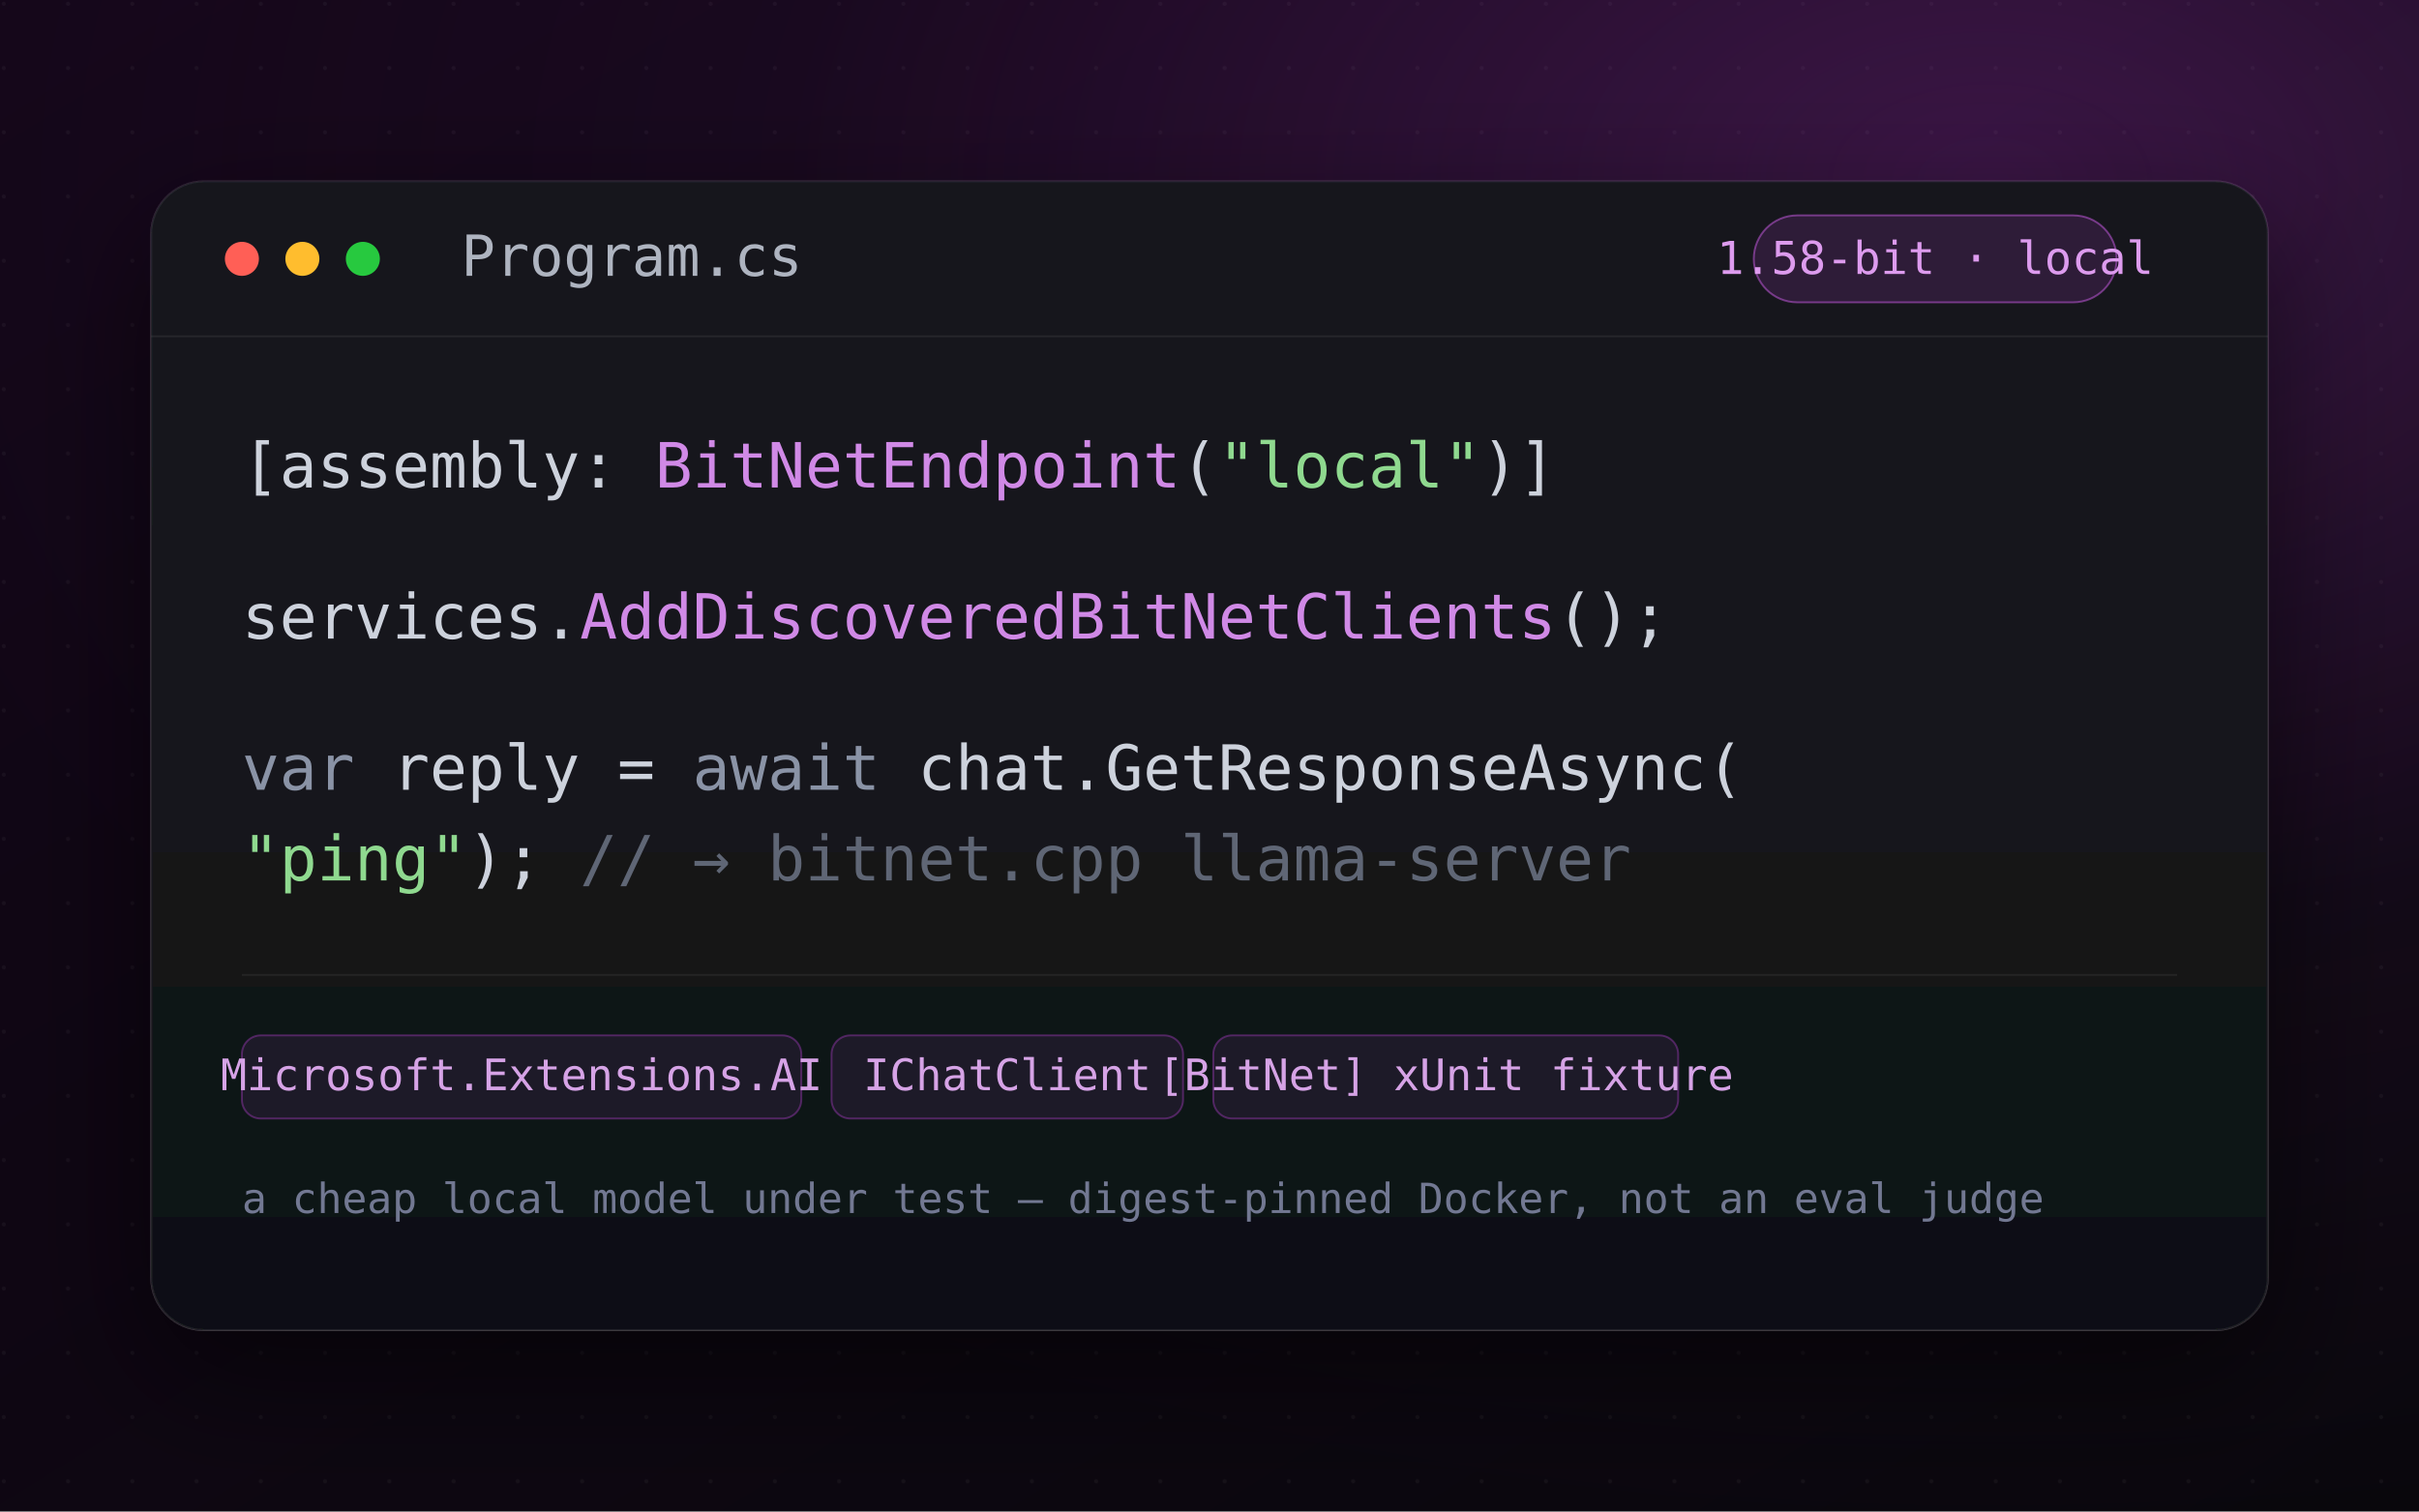
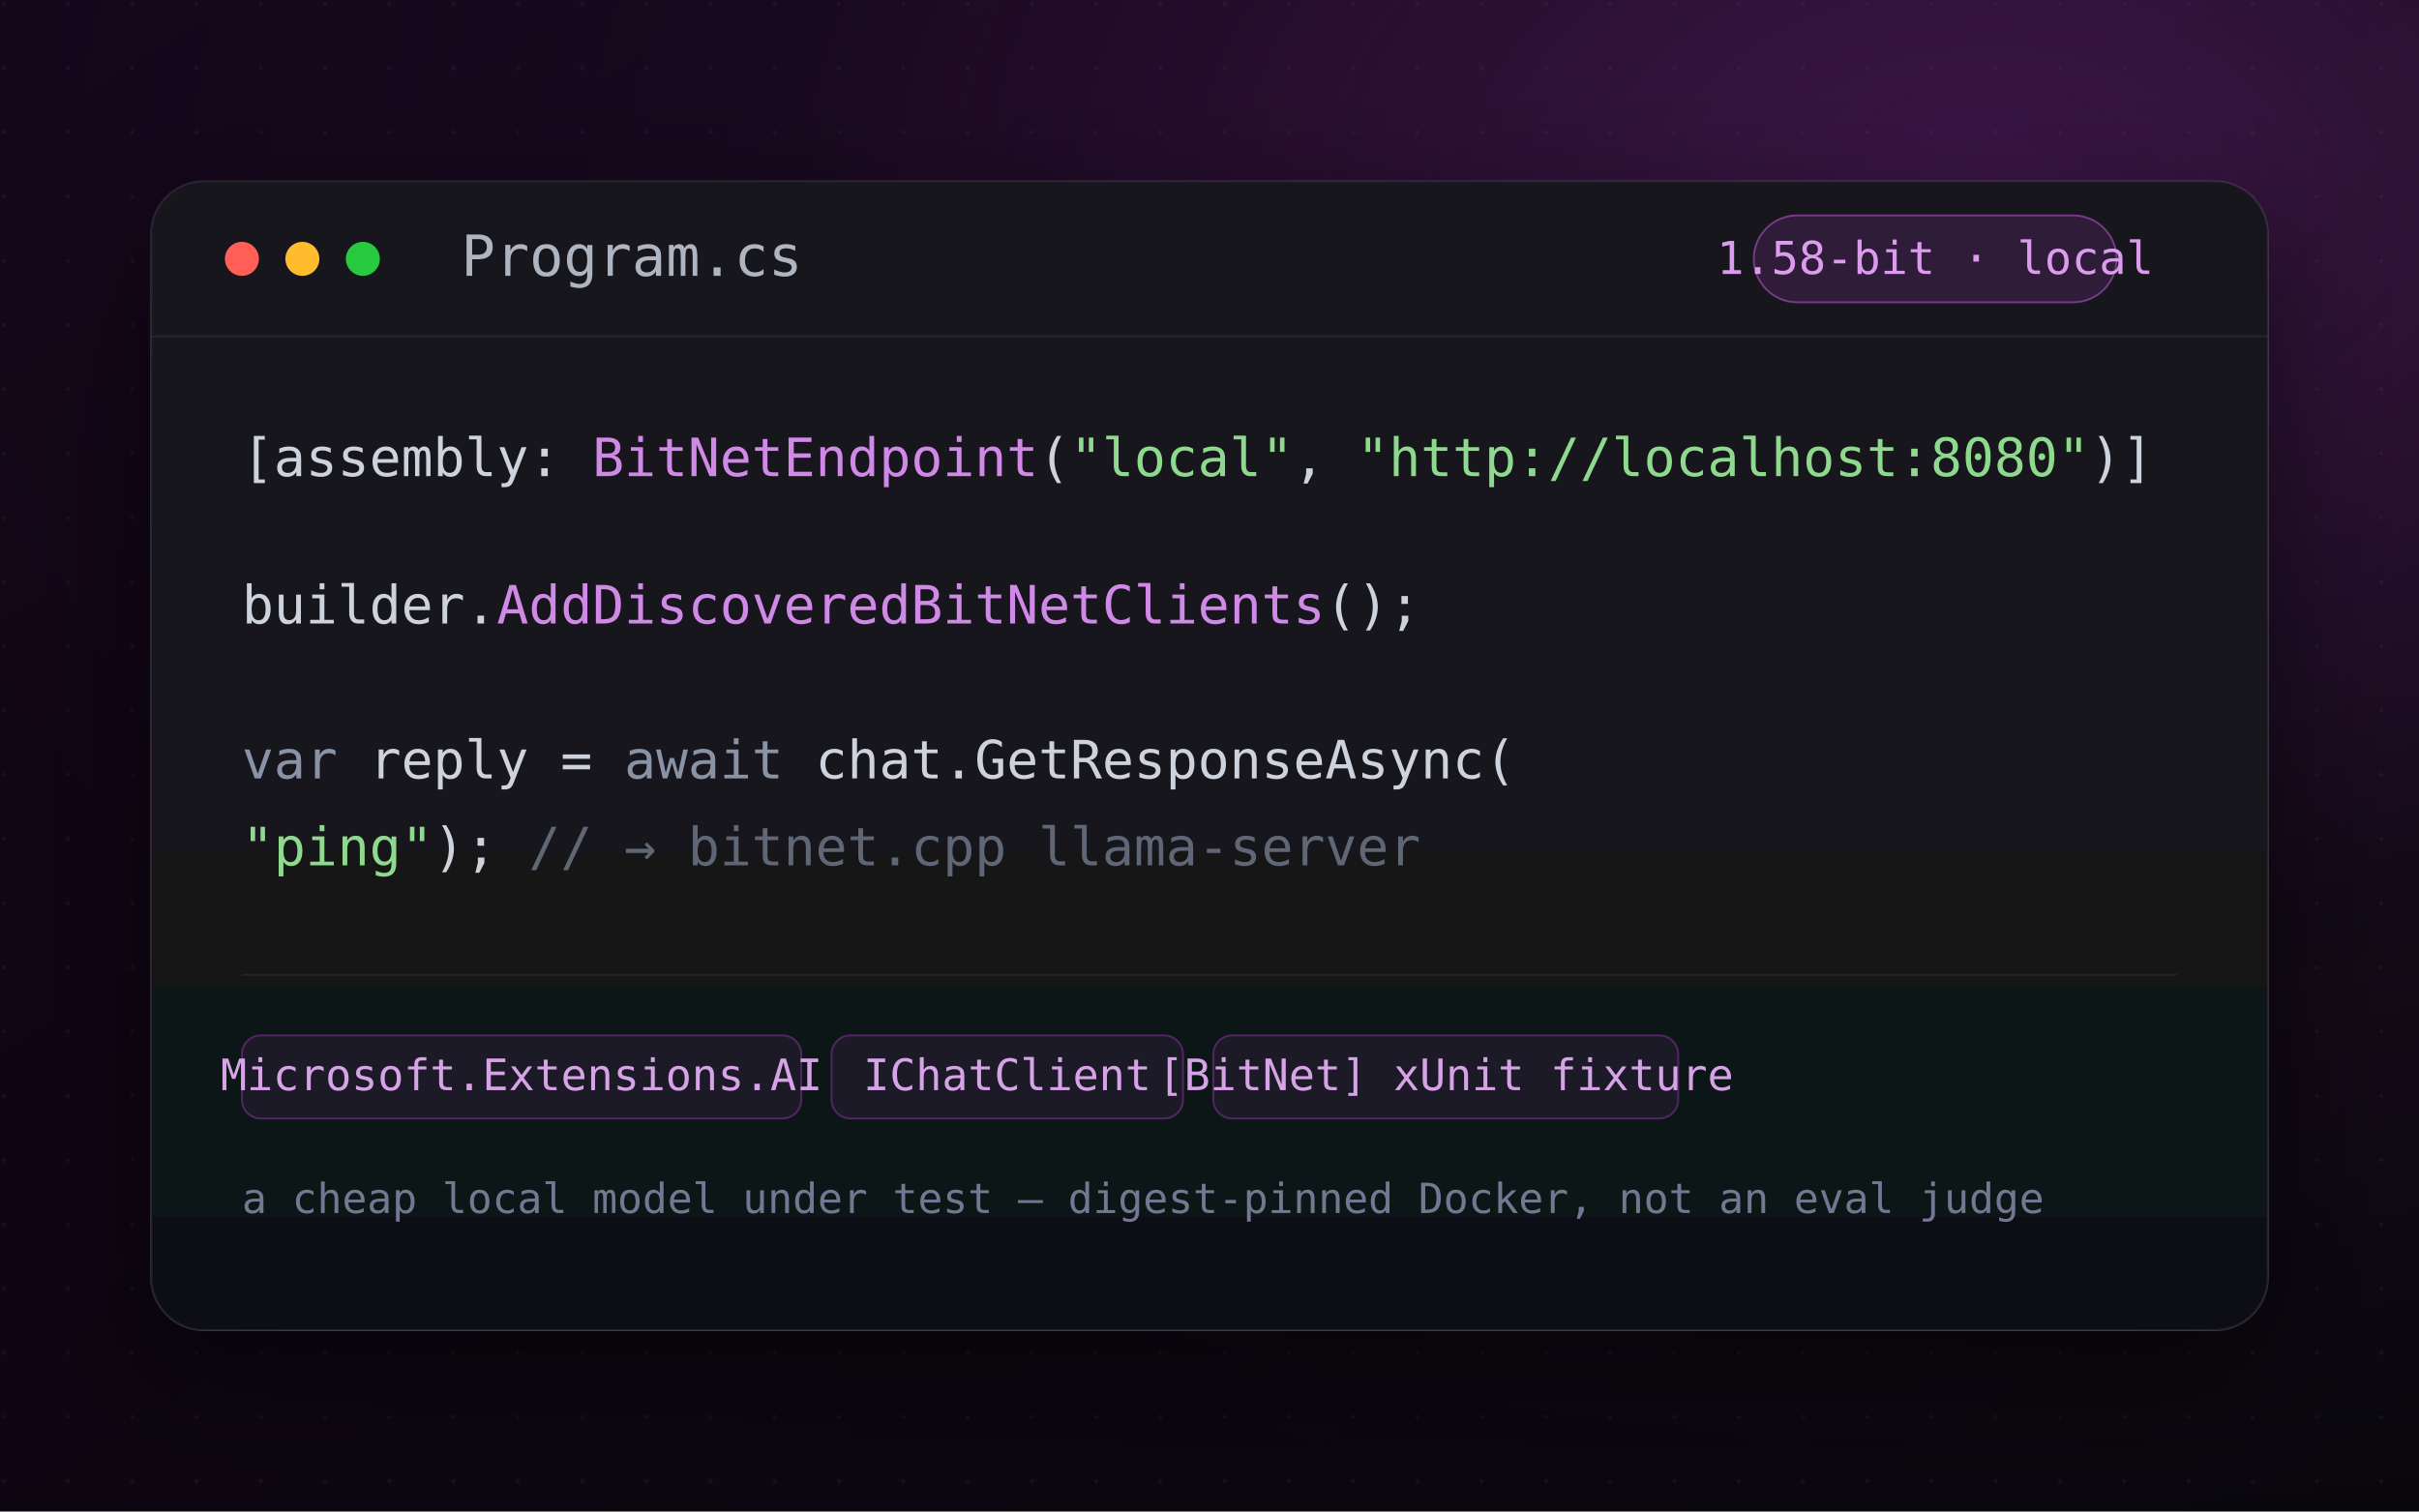
<svg xmlns="http://www.w3.org/2000/svg" viewBox="0 0 1280 800" width="1280" height="800" role="img" aria-label="ANcpLua.BitNet — Microsoft BitNet b1.58 as a standard .NET IChatClient">
  <defs>
    <linearGradient id="bg" x1="0" y1="0" x2="1" y2="1">
      <stop offset="0" stop-color="#130618" />
      <stop offset="1" stop-color="#09070c" />
    </linearGradient>
    <radialGradient id="glow" cx="0.82" cy="0.12" r="0.9">
      <stop offset="0" stop-color="#ae3ec9" stop-opacity="0.28" />
      <stop offset="0.55" stop-color="#ae3ec9" stop-opacity="0.05" />
      <stop offset="1" stop-color="#ae3ec9" stop-opacity="0" />
    </radialGradient>
    <linearGradient id="panel" x1="0" y1="0" x2="0" y2="1">
      <stop offset="0" stop-color="#15161d" />
      <stop offset="1" stop-color="#101117" />
    </linearGradient>
    <pattern id="dots" width="34" height="34" patternUnits="userSpaceOnUse">
      <circle cx="2" cy="2" r="1.1" fill="#ffffff" fill-opacity="0.04" />
    </pattern>
    <filter id="soft" x="-20%" y="-20%" width="140%" height="140%">
      <feDropShadow dx="0" dy="24" stdDeviation="34" flood-color="#000000" flood-opacity="0.55" />
    </filter>
  </defs>
  <rect width="1280" height="800" fill="url(#bg)" />
  <rect width="1280" height="800" fill="url(#dots)" />
  <rect width="1280" height="800" fill="url(#glow)" />
  <g filter="url(#soft)">
    <rect x="80" y="96" width="1120" height="608" rx="28" fill="url(#panel)" stroke="#ffffff" stroke-opacity="0.08" />
  </g>
  <line x1="80" y1="178" x2="1200" y2="178" stroke="#ffffff" stroke-opacity="0.07" />
  <circle cx="128" cy="137" r="9" fill="#ff5f56" />
  <circle cx="160" cy="137" r="9" fill="#ffbd2e" />
  <circle cx="192" cy="137" r="9" fill="#27c93f" />
  <text x="244" y="146" font-family="ui-monospace, 'SF Mono', Menlo, Consolas, monospace" font-size="30" fill="#aeb4c0">Program.cs</text>
  <g transform="translate(928,114)">
    <rect width="192" height="46" rx="23" fill="#ae3ec9" fill-opacity="0.16" stroke="#cc5de8" stroke-opacity="0.5" />
    <text x="96" y="31" text-anchor="middle" font-family="ui-monospace, 'SF Mono', Menlo, Consolas, monospace" font-size="24" fill="#dd9bee">1.58-bit · local</text>
  </g>
-   <g font-family="ui-monospace, 'SF Mono', Menlo, Consolas, monospace" font-size="33">
-     <text x="128" y="258" fill="#cdd2dc">[assembly: <tspan fill="#d089e6">BitNetEndpoint</tspan>(<tspan fill="#8fd98f">"local"</tspan>)]</text>
-     <text x="128" y="338" fill="#cdd2dc">services.<tspan fill="#d089e6">AddDiscoveredBitNetClients</tspan>();</text>
-     <text x="128" y="418" fill="#cdd2dc">
+   <g font-family="ui-monospace, 'SF Mono', Menlo, Consolas, monospace" font-size="28">
+     <text x="128" y="252" fill="#cdd2dc">[assembly: <tspan fill="#d089e6">BitNetEndpoint</tspan>(<tspan fill="#8fd98f">"local"</tspan>, <tspan fill="#8fd98f">"http://localhost:8080"</tspan>)]</text>
+     <text x="128" y="330" fill="#cdd2dc">builder.<tspan fill="#d089e6">AddDiscoveredBitNetClients</tspan>();</text>
+     <text x="128" y="412" fill="#cdd2dc">
      <tspan fill="#8a93a6">var</tspan> reply = <tspan fill="#8a93a6">await</tspan> chat.GetResponseAsync(</text>
-     <text x="128" y="466" fill="#cdd2dc">
+     <text x="128" y="458" fill="#cdd2dc">
      <tspan fill="#8fd98f">"ping"</tspan>);   <tspan fill="#5f6675">// → bitnet.cpp llama-server</tspan>
    </text>
  </g>
  <line x1="128" y1="516" x2="1152" y2="516" stroke="#ffffff" stroke-opacity="0.06" />
  <g font-family="ui-monospace, 'SF Mono', Menlo, Consolas, monospace" font-size="23">
    <g transform="translate(128,548)">
      <rect width="296" height="44" rx="10" fill="#ae3ec9" fill-opacity="0.10" stroke="#ae3ec9" stroke-opacity="0.4" />
      <text x="148" y="29" text-anchor="middle" fill="#d6a3e6">Microsoft.Extensions.AI</text>
    </g>
    <g transform="translate(440,548)">
      <rect width="186" height="44" rx="10" fill="#ae3ec9" fill-opacity="0.10" stroke="#ae3ec9" stroke-opacity="0.4" />
      <text x="93" y="29" text-anchor="middle" fill="#d6a3e6">IChatClient</text>
    </g>
    <g transform="translate(642,548)">
      <rect width="246" height="44" rx="10" fill="#ae3ec9" fill-opacity="0.10" stroke="#ae3ec9" stroke-opacity="0.4" />
      <text x="123" y="29" text-anchor="middle" fill="#d6a3e6">[BitNet] xUnit fixture</text>
    </g>
  </g>
  <text x="128" y="642" font-family="ui-monospace, 'SF Mono', Menlo, Consolas, monospace" font-size="22" fill="#727892">a cheap local model under test — digest-pinned Docker, not an eval judge</text>
</svg>
